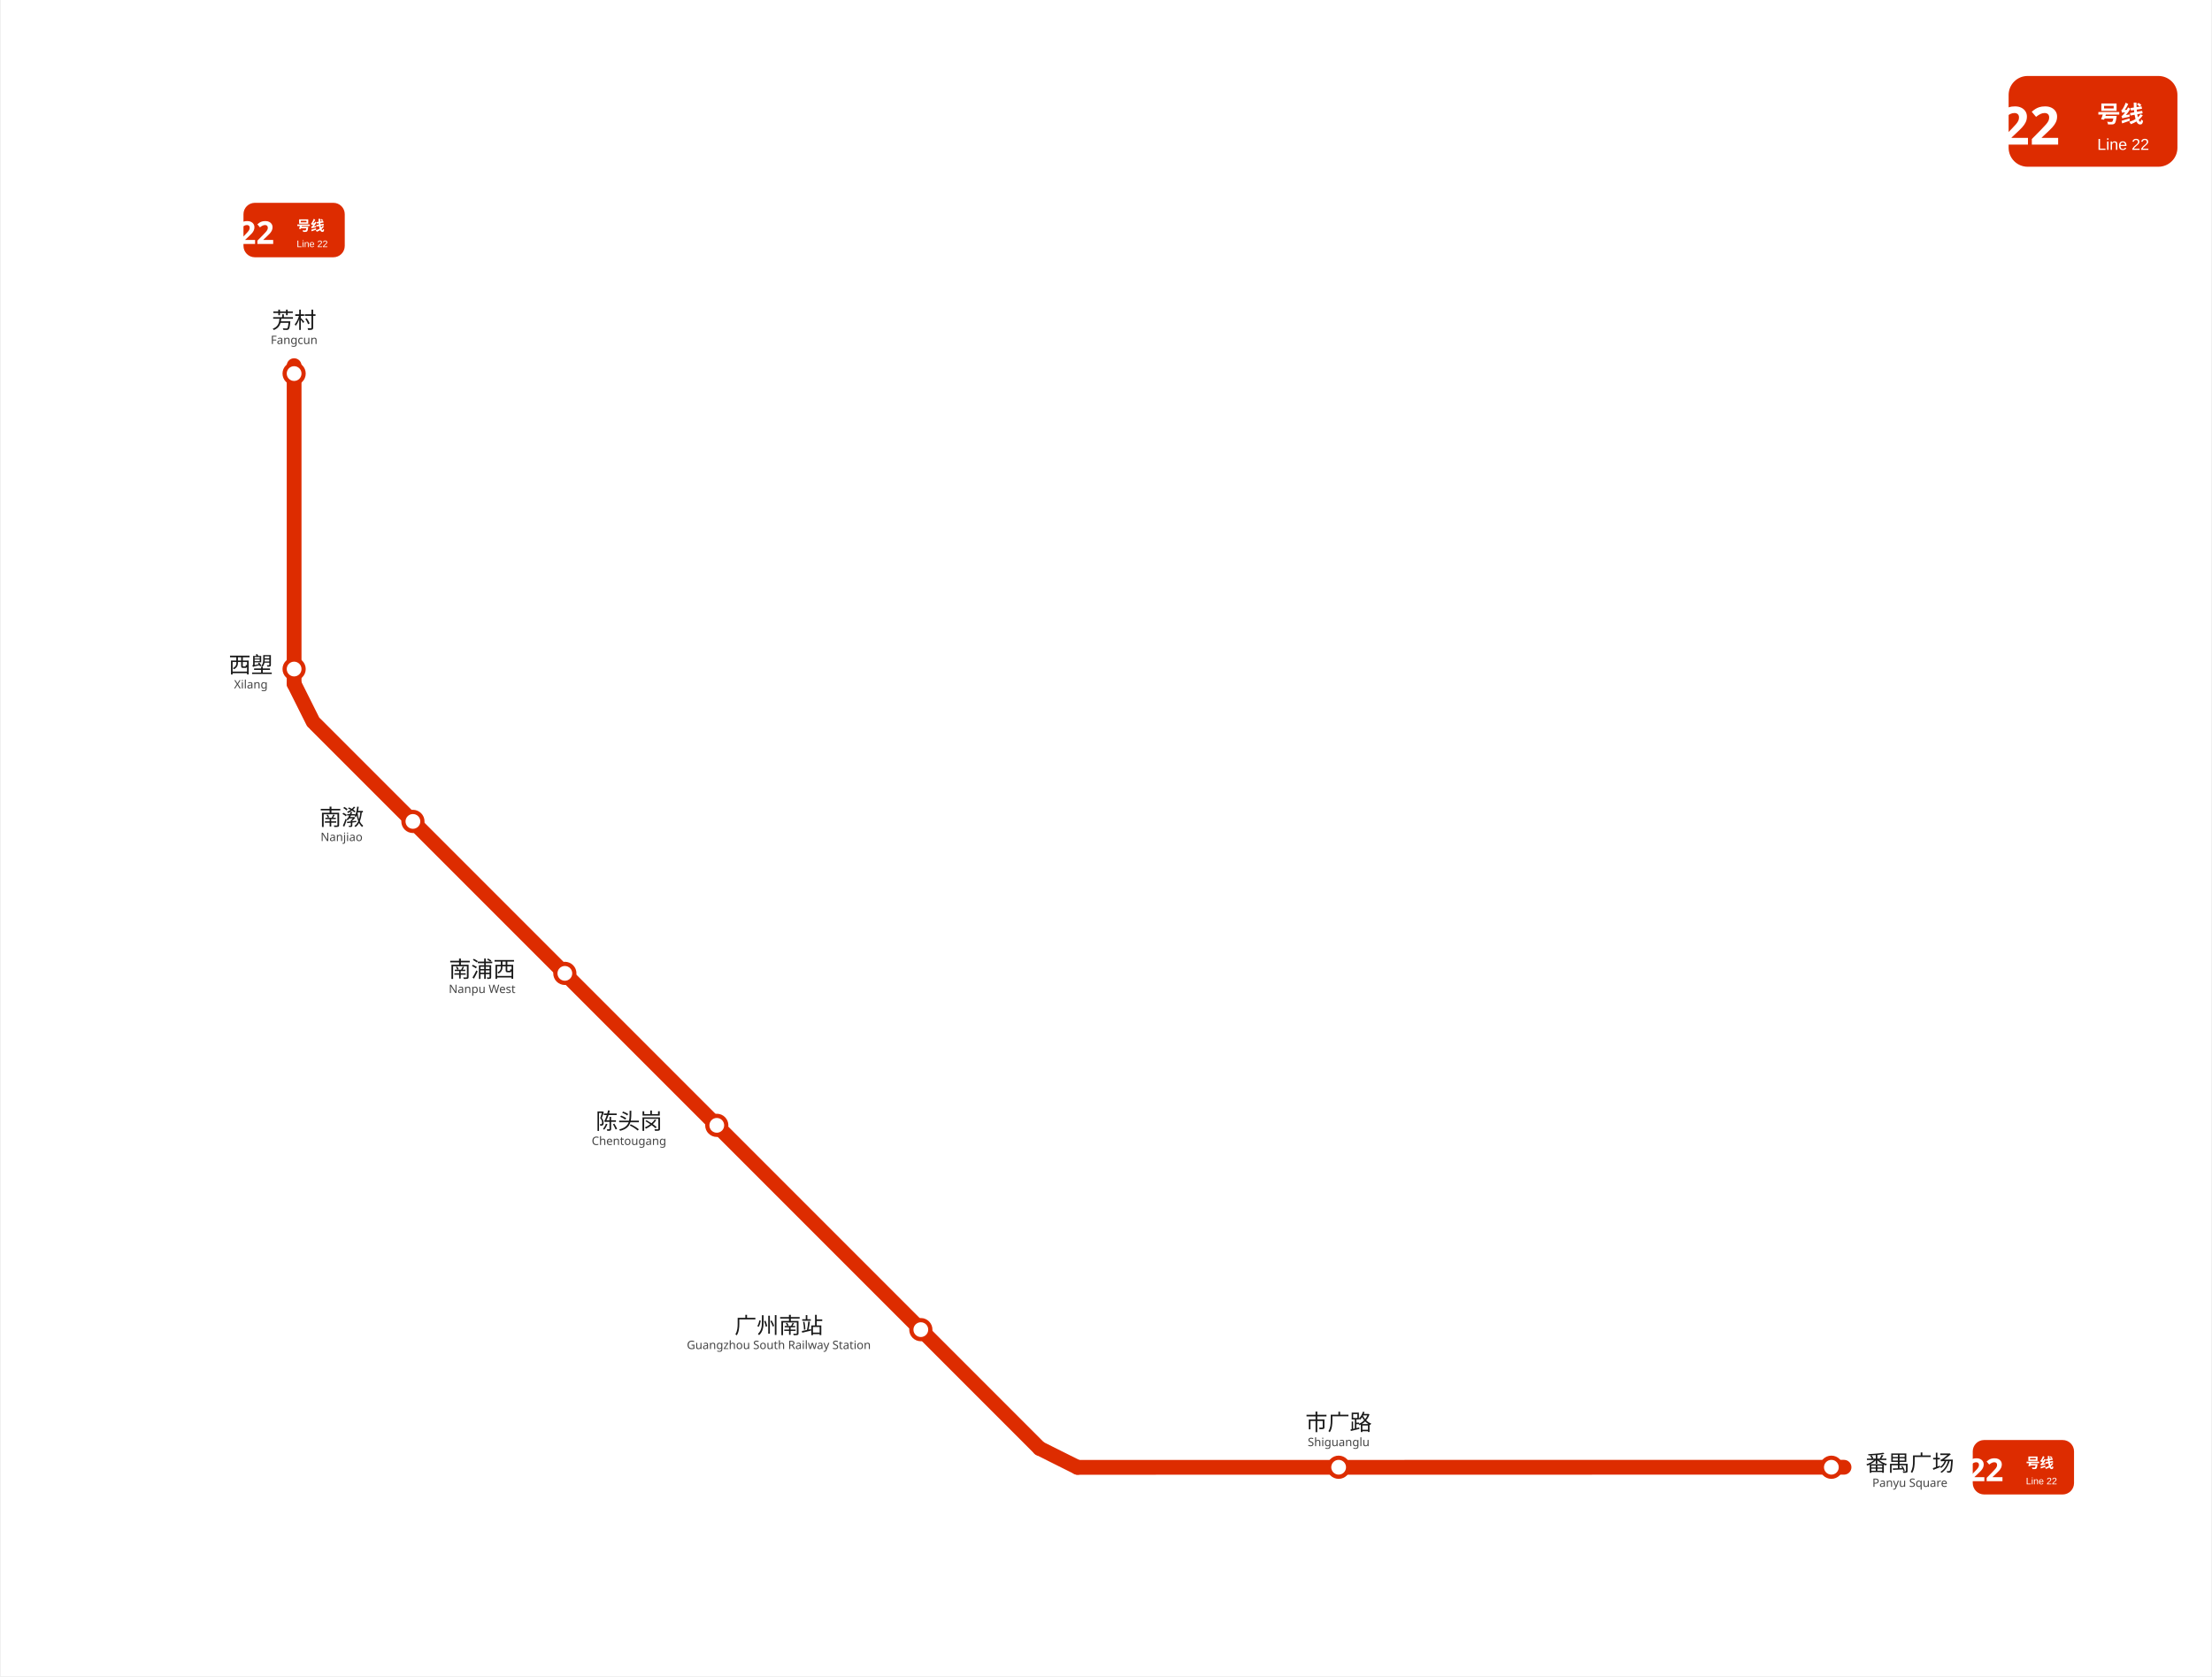
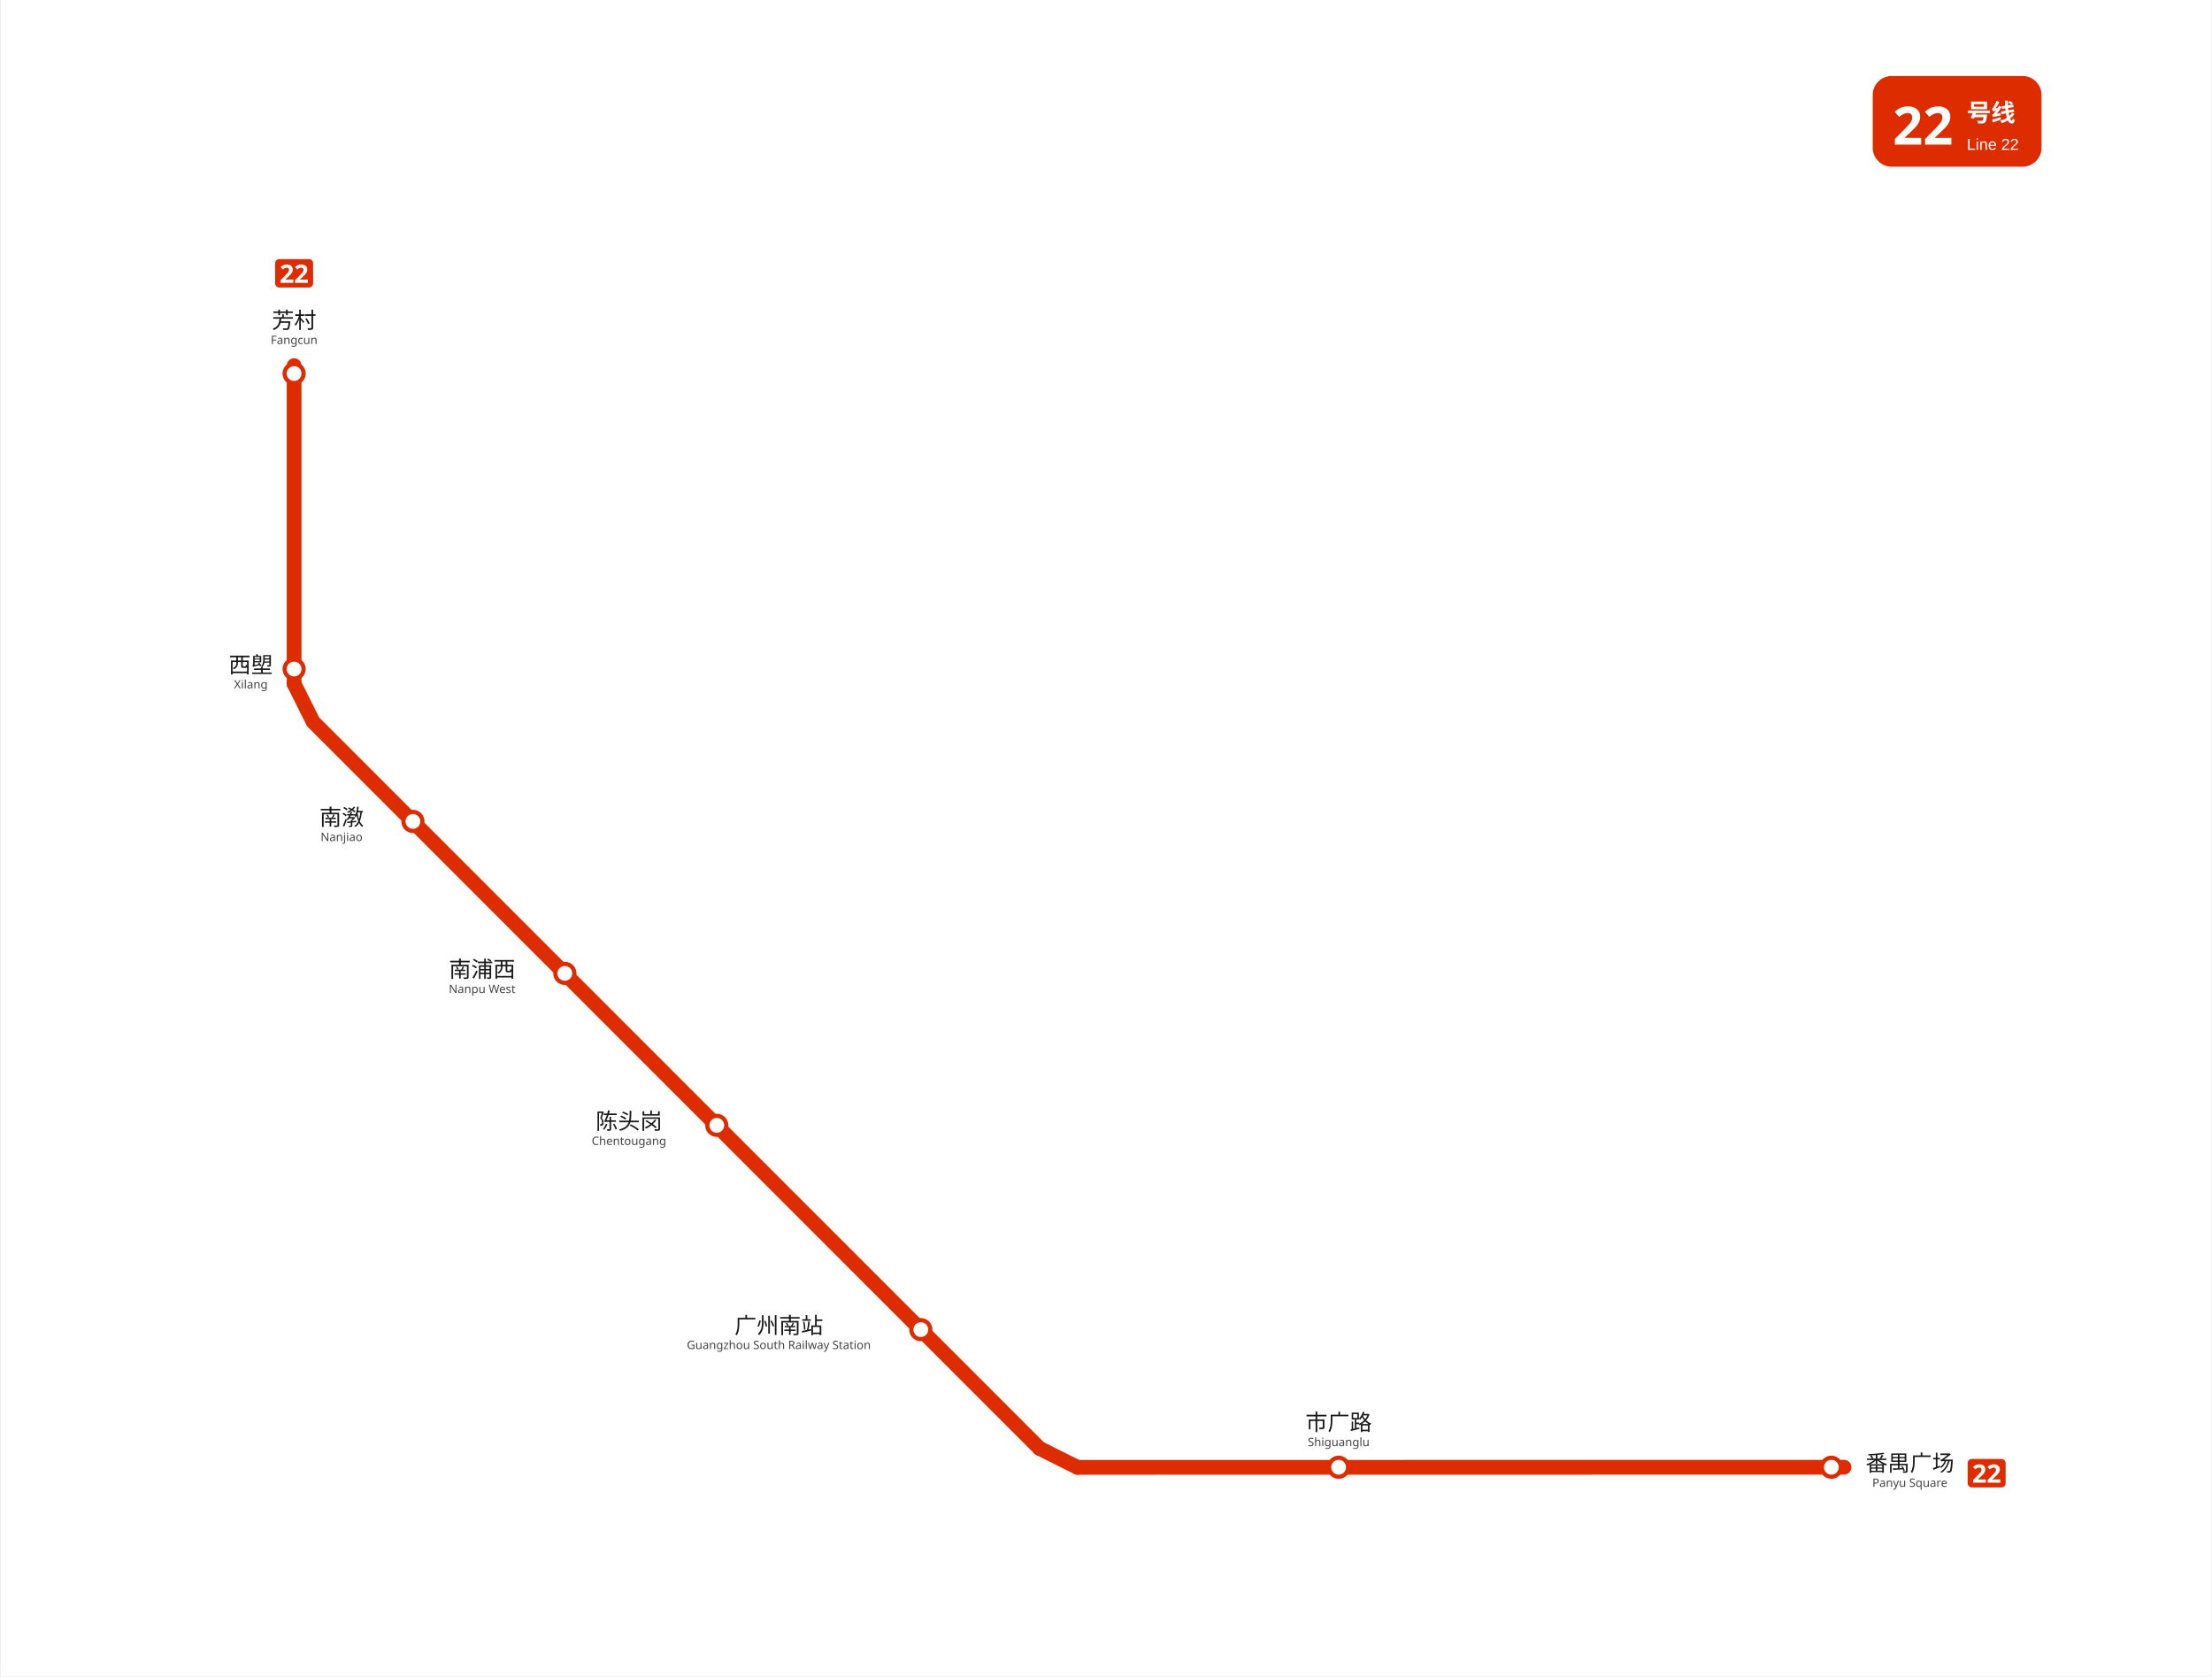
<svg xmlns="http://www.w3.org/2000/svg" viewBox="963.5 963.0 1047.5 794.2" data-pins="南浦西,南漖,市广路,广州南站,番禺广场,芳村,西塱,陈头岗" width="1048" height="794">
  <rect x="963.5" y="963.0" width="1047.5" height="794.2" fill="#ffffff" />
  <g id="走廊">
    <line x1="1837.00" y1="1658.20" x2="1473.75" y2="1658.25" style="fill:none;stroke:#DD2C00;stroke-width:7;stroke-linecap:round" />
    <line x1="1303.88" y1="1497.38" x2="1455.75" y2="1649.25" style="fill:none;stroke:#DD2C00;stroke-width:7;stroke-linecap:round" />
    <line x1="1102.50" y1="1136.25" x2="1102.50" y2="1287.00" style="fill:none;stroke:#DD2C00;stroke-width:7;stroke-linecap:round" />
    <line x1="1112.62" y1="1306.12" x2="1303.88" y2="1497.38" style="fill:none;stroke:#DD2C00;stroke-width:7;stroke-linecap:round" />
    <line x1="1473.75" y1="1658.25" x2="1455.75" y2="1649.25" style="fill:none;stroke:#DD2C00;stroke-width:7;stroke-linecap:round" />
    <line x1="1102.50" y1="1287.00" x2="1111.50" y2="1305.00" style="fill:none;stroke:#DD2C00;stroke-width:7;stroke-linecap:round" />
  </g>
  <g id="站圆">
    <circle cx="1831.0" cy="1658.2" r="4.5" data-nm="番禺广场" style="fill:#FFFFFF;stroke:#DD2C00;stroke-width:2" />
    <circle cx="1597.5" cy="1658.2" r="4.5" data-nm="市广路" style="fill:#FFFFFF;stroke:#DD2C00;stroke-width:2" />
    <circle cx="1399.5" cy="1593.0" r="4.5" data-nm="广州南站" style="fill:#FFFFFF;stroke:#DD2C00;stroke-width:2" />
    <circle cx="1302.8" cy="1496.2" r="4.5" data-nm="陈头岗" style="fill:#FFFFFF;stroke:#DD2C00;stroke-width:2" />
    <circle cx="1230.8" cy="1424.2" r="4.5" data-nm="南浦西" style="fill:#FFFFFF;stroke:#DD2C00;stroke-width:2" />
    <circle cx="1158.8" cy="1352.2" r="4.5" data-nm="南漖" style="fill:#FFFFFF;stroke:#DD2C00;stroke-width:2" />
    <circle cx="1102.5" cy="1280.0" r="4.5" data-nm="西塱" style="fill:#FFFFFF;stroke:#DD2C00;stroke-width:2" />
    <circle cx="1102.5" cy="1140.0" r="4.5" data-nm="芳村" style="fill:#FFFFFF;stroke:#DD2C00;stroke-width:2" />
  </g>
  <g id="线路徽标">
-     <g>
-       <rect x="1915.0" y="999.0" width="80" height="43" rx="9" fill="#DD2C00" />
-       <text x="1925.0" y="1031.5" text-anchor="middle" font-family="'Microsoft YaHei', sans-serif" font-size="25" font-weight="bold" fill="#FFFFFF">22</text>
-       <text x="1957.0" y="1021.0" font-family="'Microsoft YaHei', sans-serif" font-size="11" font-weight="600" fill="#FFFFFF">号线</text>
-       <text x="1957.0" y="1034.0" font-family="Arial, sans-serif" font-size="7.5" fill="#FFFFFF">Line 22</text>
+     <g data-badge="header" transform="translate(1850.6 999)" data-ink="#FFFFFF" data-box="1850.6,999.0,1930.6,1042.0" data-chip="1850.6,999.0,1930.6,1042.0">
+       <rect x="0" y="0" width="80.0" height="43.0" rx="9.0" fill="#DD2C00" />
+       <text x="9.5" y="32.5" font-family="'Microsoft YaHei', sans-serif" font-size="25" font-weight="bold" fill="#FFFFFF">22</text>
+       <text x="44.6" y="21.5" font-family="'Microsoft YaHei', sans-serif" font-size="11.5" font-weight="600" fill="#FFFFFF">号线</text>
+       <text x="44.6" y="35.0" font-family="Arial, sans-serif" font-size="7.5" fill="#FFFFFF">Line 22</text>
    </g>
-     <g transform="translate(1922 1658.2) scale(0.6) translate(-1922 -1658.2)">
-       <rect x="1882.0" y="1636.7" width="80" height="43" rx="9" fill="#DD2C00" />
-       <text x="1892.0" y="1669.2" text-anchor="middle" font-family="'Microsoft YaHei', sans-serif" font-size="25" font-weight="bold" fill="#FFFFFF">22</text>
-       <text x="1924.0" y="1658.7" font-family="'Microsoft YaHei', sans-serif" font-size="11" font-weight="600" fill="#FFFFFF">号线</text>
-       <text x="1924.0" y="1671.7" font-family="Arial, sans-serif" font-size="7.5" fill="#FFFFFF">Line 22</text>
+     <g data-badge="chip" transform="translate(1895.59 1654.27)" data-box="1895.6,1654.3,1913.6,1667.8">
+       <path d="M16.04 13.49h-14.09c-1.07 0 -1.95 -0.88 -1.95 -1.95v-9.59c0 -1.07 0.88 -1.95 1.95 -1.95h14.09c1.07 0 1.95 0.88 1.95 1.95v9.59C17.99 12.61 17.11 13.49 16.04 13.49z" fill="#DD2C00" />
+       <path d="M8.59 11.24h-5.99v-1.26l2.15 -2.17c0.43 -0.45 0.78 -0.82 1.04 -1.12c0.26 -0.3 0.46 -0.57 0.58 -0.82s0.18 -0.51 0.18 -0.79c0 -0.34 -0.09 -0.6 -0.28 -0.77s-0.44 -0.25 -0.76 -0.25c-0.33 0 -0.65 0.08 -0.96 0.23c-0.31 0.15 -0.64 0.37 -0.98 0.65l-0.98 -1.16c0.24 -0.21 0.5 -0.41 0.78 -0.59c0.28 -0.19 0.6 -0.34 0.97 -0.46c0.36 -0.12 0.8 -0.17 1.31 -0.17c0.56 0 1.04 0.1 1.45 0.31s0.72 0.48 0.94 0.83c0.22 0.35 0.33 0.74 0.33 1.18c0 0.47 -0.09 0.9 -0.28 1.3c-0.19 0.39 -0.46 0.78 -0.82 1.16s-0.79 0.81 -1.29 1.27l-1.1 1.03v0.08h3.73V11.24z" fill="#FFFFFF" />
+       <path d="M15.46 11.24h-5.99v-1.26l2.15 -2.17c0.43 -0.45 0.78 -0.82 1.04 -1.12c0.26 -0.3 0.46 -0.57 0.58 -0.82s0.18 -0.51 0.18 -0.79c0 -0.34 -0.09 -0.6 -0.28 -0.77s-0.44 -0.25 -0.76 -0.25c-0.33 0 -0.65 0.08 -0.96 0.23c-0.31 0.15 -0.64 0.37 -0.98 0.65l-0.98 -1.16c0.24 -0.21 0.5 -0.41 0.78 -0.59c0.28 -0.19 0.6 -0.34 0.97 -0.46c0.36 -0.12 0.8 -0.17 1.31 -0.17c0.56 0 1.04 0.1 1.45 0.31s0.72 0.48 0.94 0.83c0.22 0.35 0.33 0.74 0.33 1.18c0 0.47 -0.09 0.9 -0.28 1.3c-0.19 0.39 -0.46 0.78 -0.82 1.16s-0.79 0.81 -1.29 1.27l-1.1 1.03v0.08h3.73V11.24z" fill="#FFFFFF" />
    </g>
-     <g transform="translate(1102.5 1072) scale(0.6) translate(-1102.5 -1072)">
-       <rect x="1062.5" y="1050.5" width="80" height="43" rx="9" fill="#DD2C00" />
-       <text x="1072.5" y="1083.0" text-anchor="middle" font-family="'Microsoft YaHei', sans-serif" font-size="25" font-weight="bold" fill="#FFFFFF">22</text>
-       <text x="1104.5" y="1072.5" font-family="'Microsoft YaHei', sans-serif" font-size="11" font-weight="600" fill="#FFFFFF">号线</text>
-       <text x="1104.5" y="1085.5" font-family="Arial, sans-serif" font-size="7.5" fill="#FFFFFF">Line 22</text>
+     <g data-badge="chip" transform="translate(1093.51 1085.76)" data-box="1093.5,1085.8,1111.5,1099.3">
+       <path d="M16.04 13.49h-14.09c-1.07 0 -1.95 -0.88 -1.95 -1.95v-9.59c0 -1.07 0.88 -1.95 1.95 -1.95h14.09c1.07 0 1.95 0.88 1.95 1.95v9.59C17.99 12.61 17.11 13.49 16.04 13.49z" fill="#DD2C00" />
+       <path d="M8.59 11.24h-5.99v-1.26l2.15 -2.17c0.43 -0.45 0.78 -0.82 1.04 -1.12c0.26 -0.3 0.46 -0.57 0.58 -0.82s0.18 -0.51 0.18 -0.79c0 -0.34 -0.09 -0.6 -0.28 -0.77s-0.44 -0.25 -0.76 -0.25c-0.33 0 -0.65 0.08 -0.96 0.23c-0.31 0.15 -0.64 0.37 -0.98 0.65l-0.98 -1.16c0.24 -0.21 0.5 -0.41 0.78 -0.59c0.28 -0.19 0.6 -0.34 0.97 -0.46c0.36 -0.12 0.8 -0.17 1.31 -0.17c0.56 0 1.04 0.1 1.45 0.31s0.72 0.48 0.94 0.83c0.22 0.35 0.33 0.74 0.33 1.18c0 0.47 -0.09 0.9 -0.28 1.3c-0.19 0.39 -0.46 0.78 -0.82 1.16s-0.79 0.81 -1.29 1.27l-1.1 1.03v0.08h3.73V11.24z" fill="#FFFFFF" />
+       <path d="M15.46 11.24h-5.99v-1.26l2.15 -2.17c0.43 -0.45 0.78 -0.82 1.04 -1.12c0.26 -0.3 0.46 -0.57 0.58 -0.82s0.18 -0.51 0.18 -0.79c0 -0.34 -0.09 -0.6 -0.28 -0.77s-0.44 -0.25 -0.76 -0.25c-0.33 0 -0.65 0.08 -0.96 0.23c-0.31 0.15 -0.64 0.37 -0.98 0.65l-0.98 -1.16c0.24 -0.21 0.5 -0.41 0.78 -0.59c0.28 -0.19 0.6 -0.34 0.97 -0.46c0.36 -0.12 0.8 -0.17 1.31 -0.17c0.56 0 1.04 0.1 1.45 0.31s0.72 0.48 0.94 0.83c0.22 0.35 0.33 0.74 0.33 1.18c0 0.47 -0.09 0.9 -0.28 1.3c-0.19 0.39 -0.46 0.78 -0.82 1.16s-0.79 0.81 -1.29 1.27l-1.1 1.03v0.08h3.73V11.24z" fill="#FFFFFF" />
    </g>
  </g>
  <g id="站名标注" font-family="'Microsoft YaHei', 'PingFang SC', sans-serif">
    <text x="1868.2" y="1660.0" text-anchor="middle" font-size="10.5" font-weight="500" fill="#1a1a1a">番禺广场</text>
    <text x="1868.2" y="1667.5" text-anchor="middle" font-size="5.5" fill="#444444">Panyu Square</text>
    <text x="1597.5" y="1640.7" text-anchor="middle" font-size="10.5" font-weight="500" fill="#1a1a1a">市广路</text>
    <text x="1597.5" y="1648.2" text-anchor="middle" font-size="5.5" fill="#444444">Shiguanglu</text>
    <text x="1332.2" y="1594.8" text-anchor="middle" font-size="10.5" font-weight="500" fill="#1a1a1a">广州南站</text>
    <text x="1332.2" y="1602.2" text-anchor="middle" font-size="5.5" fill="#444444">Guangzhou South Railway Station</text>
    <text x="1261.2" y="1498.0" text-anchor="middle" font-size="10.5" font-weight="500" fill="#1a1a1a">陈头岗</text>
    <text x="1261.2" y="1505.5" text-anchor="middle" font-size="5.5" fill="#444444">Chentougang</text>
    <text x="1191.6" y="1426.0" text-anchor="middle" font-size="10.5" font-weight="500" fill="#1a1a1a">南浦西</text>
    <text x="1191.6" y="1433.5" text-anchor="middle" font-size="5.5" fill="#444444">Nanpu West</text>
    <text x="1125.0" y="1354.0" text-anchor="middle" font-size="10.5" font-weight="500" fill="#1a1a1a">南漖</text>
    <text x="1125.0" y="1361.5" text-anchor="middle" font-size="5.5" fill="#444444">Nanjiao</text>
    <text x="1082.0" y="1281.8" text-anchor="middle" font-size="10.5" font-weight="500" fill="#1a1a1a">西塱</text>
    <text x="1082.0" y="1289.2" text-anchor="middle" font-size="5.5" fill="#444444">Xilang</text>
    <text x="1102.5" y="1118.5" text-anchor="middle" font-size="10.5" font-weight="500" fill="#1a1a1a">芳村</text>
    <text x="1102.5" y="1126.0" text-anchor="middle" font-size="5.5" fill="#444444">Fangcun</text>
  </g>
</svg>
